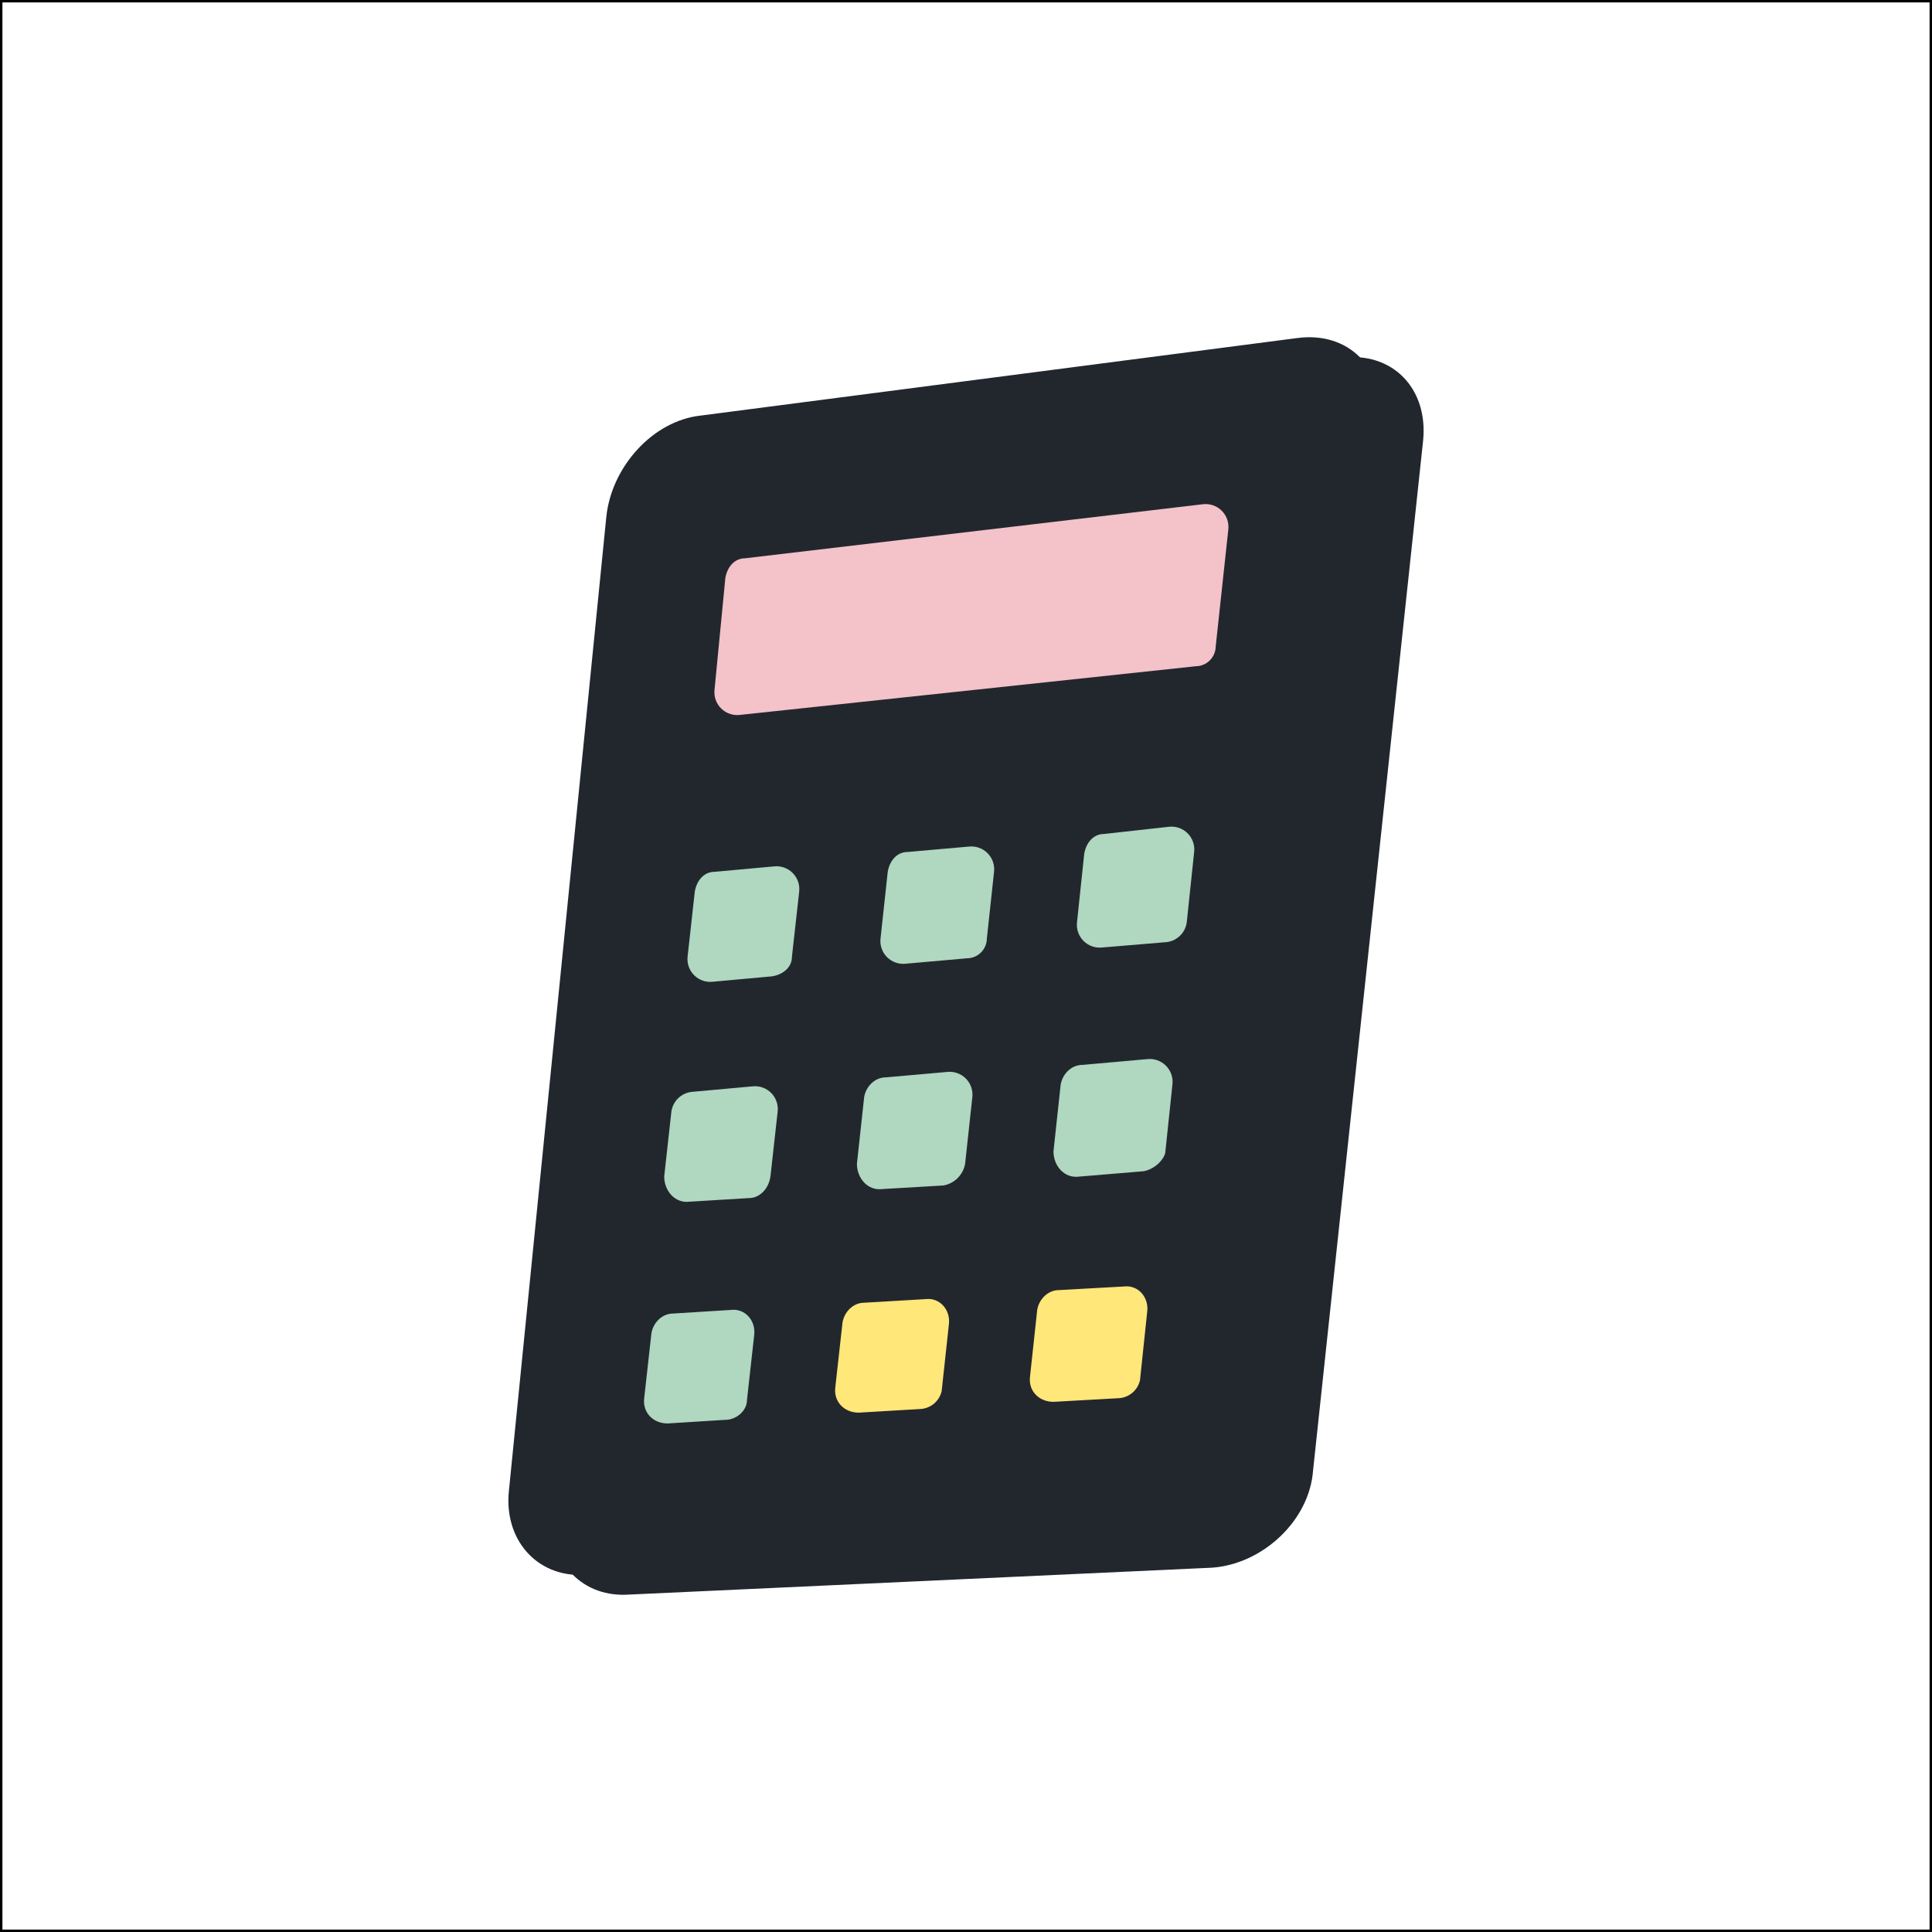
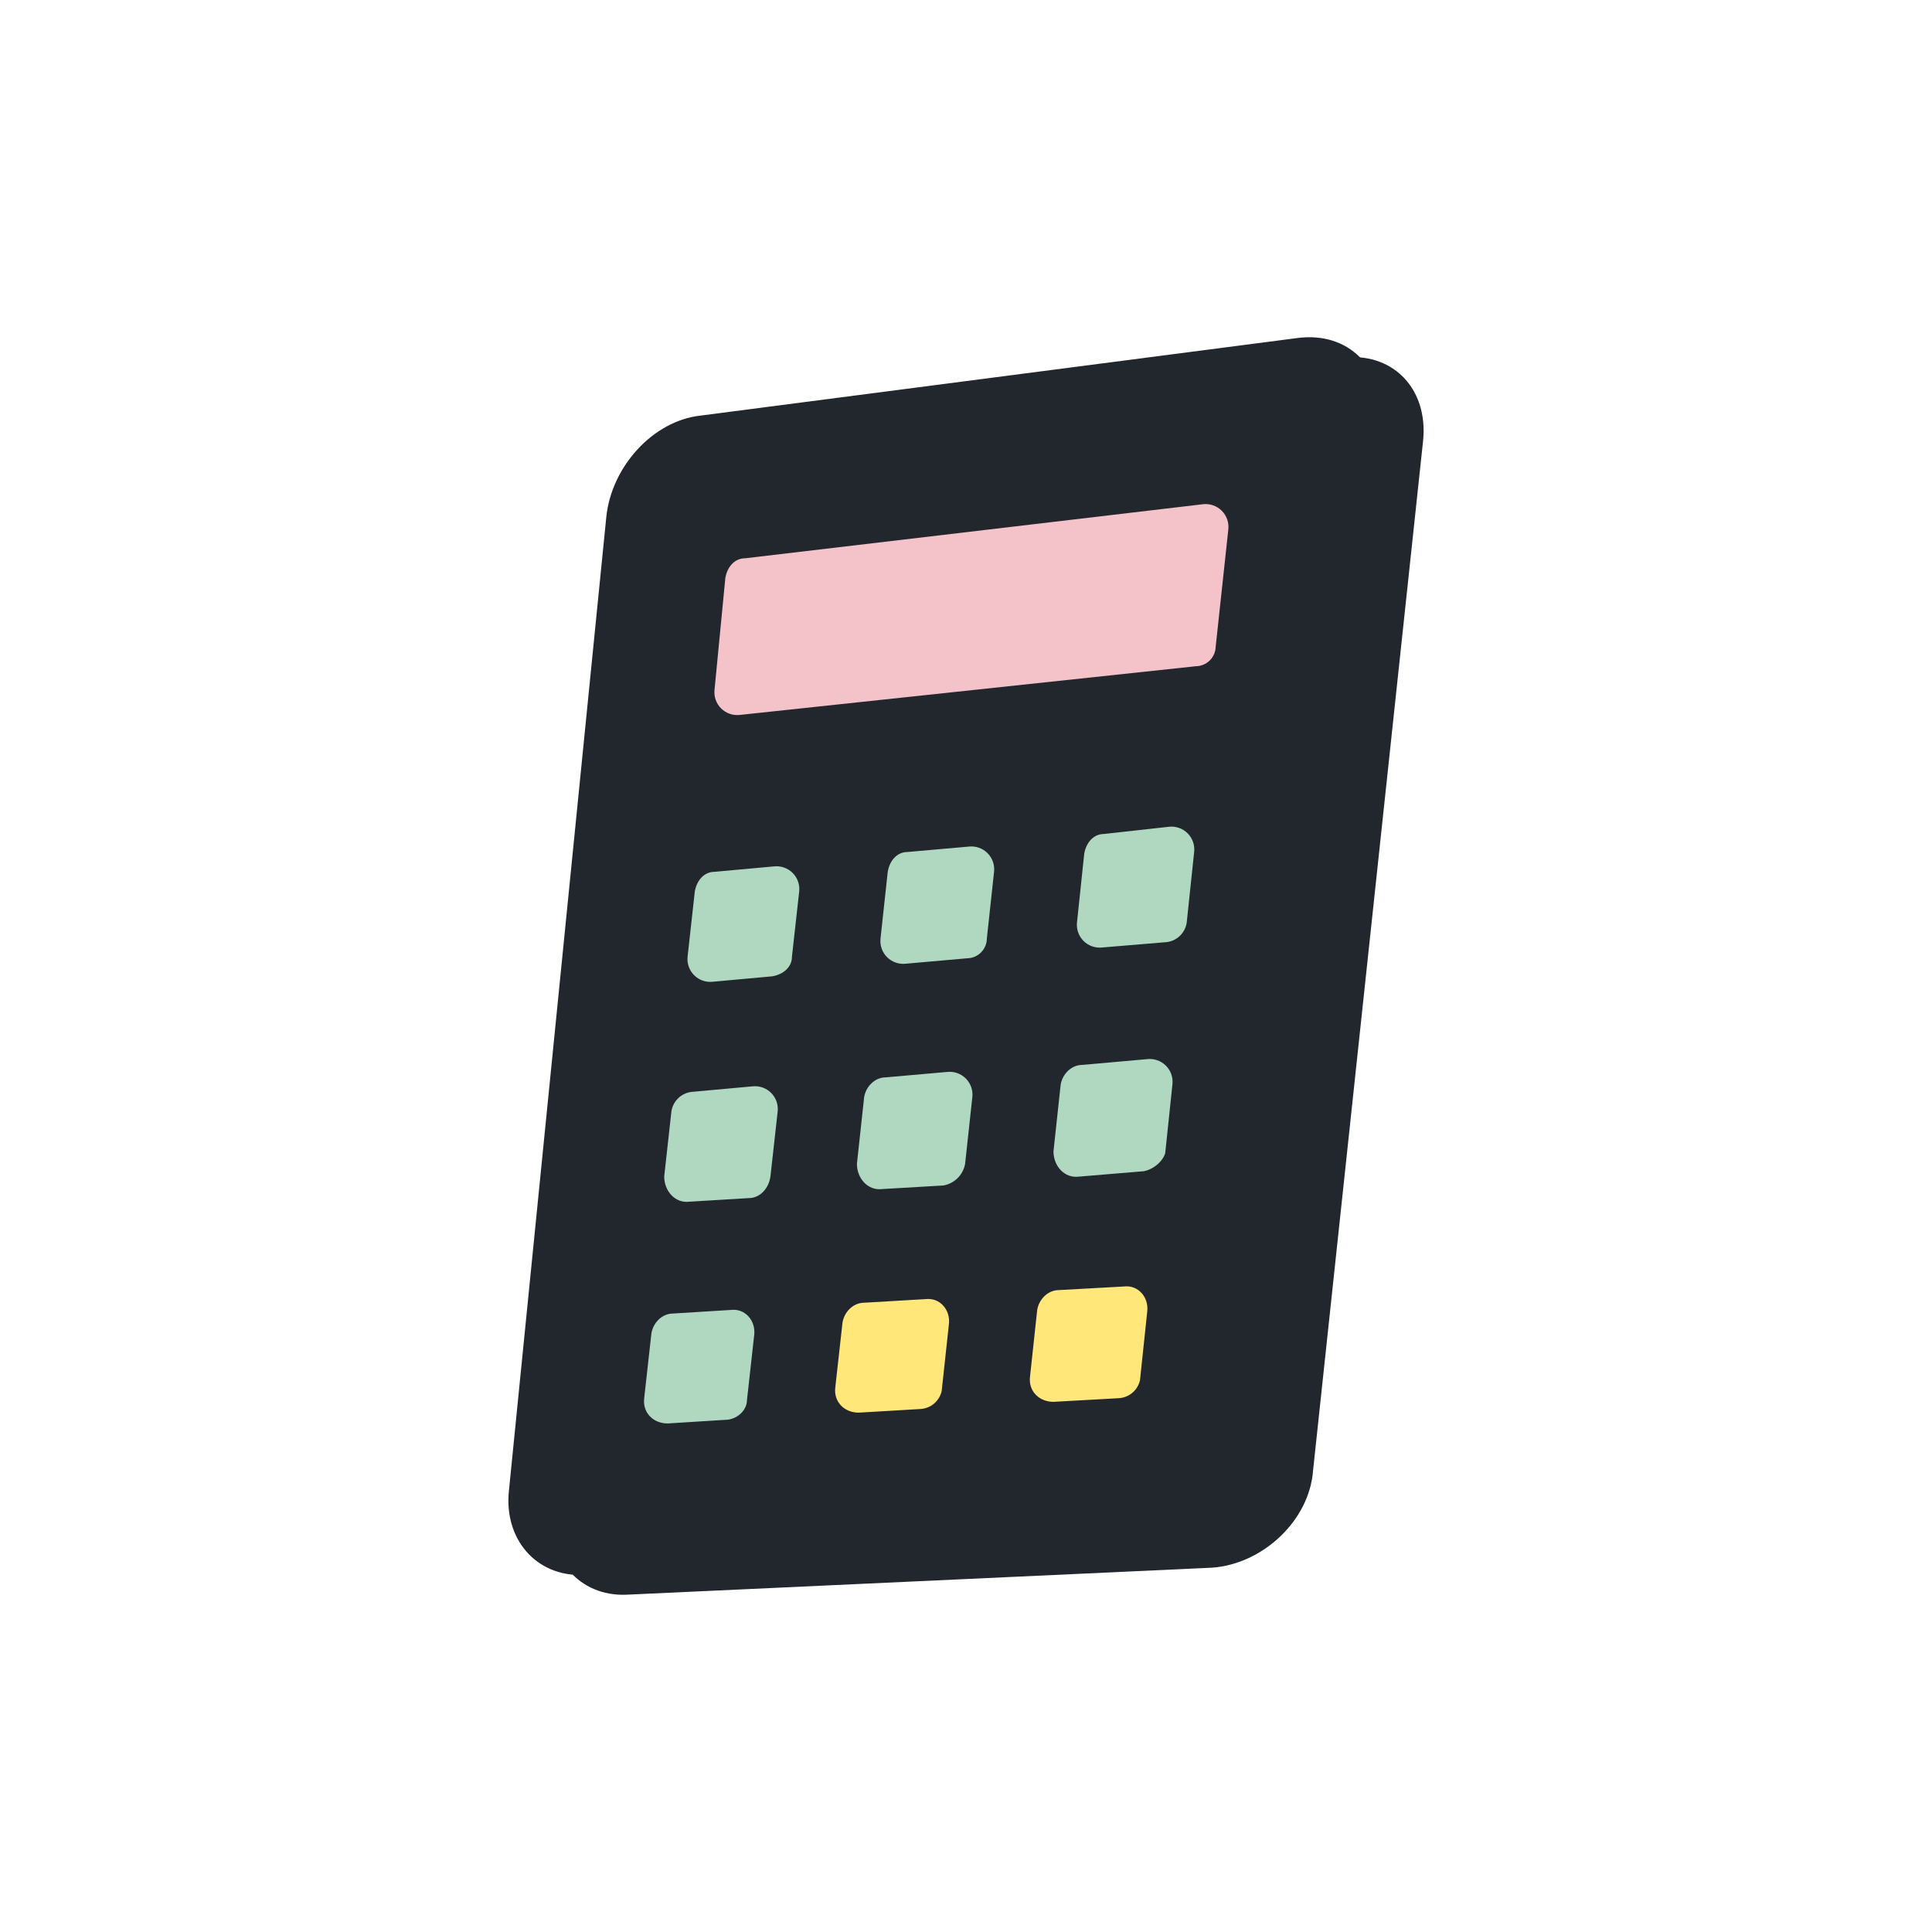
<svg xmlns="http://www.w3.org/2000/svg" width="800" height="800" viewBox="0 0 800 800" fill="none">
  <path d="M501.904 649.141L259.28 660.337C239.879 661.088 226.431 645.414 228.684 625.249L268.987 222.121C271.226 201.219 288.401 182.528 307.816 180.316L554.932 148.219C576.572 145.229 591.508 160.902 589.269 182.555L543.723 608.825C542.221 629.7 522.807 647.653 501.904 649.141Z" fill="#22272E" />
  <path d="M483.99 640.937L241.365 652.132C221.951 652.883 208.516 637.196 210.755 617.045L251.072 213.917C253.311 193.015 270.486 174.324 289.887 172.112L536.976 140.001C558.63 137.024 573.566 152.698 571.327 174.351L525.795 600.62C523.556 622.274 504.892 640.186 483.99 640.937Z" fill="#22272E" />
-   <path d="M495.185 275.872L306.312 296.037C304.907 296.194 303.485 296.034 302.15 295.568C300.815 295.102 299.601 294.343 298.599 293.346C297.597 292.349 296.831 291.139 296.358 289.807C295.886 288.475 295.718 287.053 295.868 285.647L300.346 239.364C301.083 234.886 304.073 231.172 308.537 231.172L498.162 208.782C499.574 208.623 501.003 208.785 502.344 209.254C503.685 209.724 504.903 210.489 505.908 211.494C506.912 212.498 507.678 213.716 508.147 215.057C508.617 216.398 508.778 217.828 508.62 219.24L503.391 267.762C503.345 269.915 502.463 271.965 500.931 273.479C499.399 274.993 497.339 275.851 495.185 275.872Z" fill="#F4C2C9" />
+   <path d="M495.185 275.872L306.312 296.037C304.907 296.194 303.485 296.034 302.15 295.568C300.815 295.102 299.601 294.343 298.599 293.346C297.597 292.349 296.831 291.139 296.358 289.807C295.886 288.475 295.718 287.053 295.868 285.647L300.346 239.364C301.083 234.886 304.073 231.172 308.537 231.172L498.162 208.782C499.574 208.623 501.003 208.785 502.344 209.254C503.685 209.724 504.903 210.489 505.908 211.494C506.912 212.498 507.678 213.716 508.147 215.057C508.617 216.398 508.778 217.828 508.62 219.24L503.391 267.762C503.345 269.915 502.463 271.965 500.931 273.479C499.399 274.993 497.339 275.851 495.185 275.872V275.872Z" fill="#F4C2C9" />
  <path d="M319.743 404.278L295.168 406.517C293.757 406.678 292.328 406.519 290.987 406.051C289.647 405.583 288.429 404.818 287.425 403.814C286.421 402.81 285.657 401.593 285.189 400.252C284.721 398.912 284.562 397.483 284.723 396.072L287.699 369.19C288.45 364.712 291.44 360.998 295.891 360.998L320.466 358.759C321.877 358.598 323.307 358.758 324.648 359.225C325.989 359.693 327.207 360.457 328.212 361.461C329.217 362.465 329.983 363.682 330.452 365.022C330.922 366.363 331.083 367.792 330.924 369.203L327.934 396.086C327.962 400.55 324.234 403.527 319.743 404.278Z" fill="#B0D7C0" />
-   <path d="M483.238 390.094L456.424 392.333C455.013 392.494 453.583 392.334 452.242 391.866C450.901 391.399 449.683 390.634 448.678 389.631C447.673 388.627 446.907 387.41 446.438 386.069C445.968 384.729 445.807 383.3 445.966 381.888L448.956 353.518C449.706 349.04 452.696 345.326 457.147 345.326L484.016 342.35C485.427 342.189 486.857 342.348 488.198 342.816C489.539 343.284 490.757 344.048 491.762 345.052C492.767 346.056 493.533 347.273 494.002 348.613C494.472 349.954 494.633 351.383 494.474 352.794L491.484 381.165C491.359 383.379 490.468 385.48 488.963 387.109C487.459 388.738 485.435 389.793 483.238 390.094Z" fill="#B0D7C0" />
+   <path d="M483.238 390.094L456.424 392.333C455.013 392.494 453.583 392.334 452.242 391.866C450.901 391.399 449.683 390.634 448.678 389.631C447.673 388.627 446.907 387.41 446.438 386.069C445.968 384.729 445.807 383.3 445.966 381.888L448.956 353.518C449.706 349.04 452.696 345.326 457.147 345.326L484.016 342.35C485.427 342.189 486.857 342.348 488.198 342.816C489.539 343.284 490.757 344.048 491.762 345.052C492.767 346.056 493.533 347.273 494.002 348.613C494.472 349.954 494.633 351.383 494.474 352.794L491.484 381.165C491.359 383.379 490.468 385.48 488.963 387.109C487.459 388.738 485.435 389.793 483.238 390.094V390.094Z" fill="#B0D7C0" />
  <path d="M400.445 396.809L375.064 399.048C373.653 399.209 372.224 399.05 370.883 398.582C369.542 398.114 368.323 397.35 367.318 396.346C366.313 395.343 365.548 394.125 365.078 392.785C364.609 391.444 364.447 390.015 364.606 388.604L367.596 360.984C368.347 356.506 371.323 352.793 375.788 352.793L401.169 350.553C402.58 350.395 404.009 350.556 405.349 351.025C406.69 351.495 407.907 352.261 408.911 353.266C409.915 354.271 410.679 355.489 411.147 356.83C411.614 358.171 411.774 359.6 411.613 361.012L408.637 388.604C408.619 390.772 407.751 392.847 406.219 394.382C404.686 395.916 402.613 396.788 400.445 396.809Z" fill="#B0D7C0" />
  <path d="M310.053 496.108L285.478 497.596C279.511 498.347 275.033 493.118 275.033 487.151L278.01 460.269C278.323 458.075 279.389 456.059 281.026 454.565C282.662 453.07 284.766 452.191 286.979 452.077L311.555 449.838C312.966 449.677 314.395 449.837 315.736 450.305C317.077 450.772 318.295 451.537 319.3 452.54C320.305 453.544 321.071 454.761 321.541 456.102C322.01 457.442 322.172 458.871 322.013 460.283L319.023 487.165C318.258 492.367 314.531 496.108 310.053 496.108Z" fill="#B0D7C0" />
  <path d="M473.548 484.982L446.665 487.221C440.699 487.958 436.221 482.743 436.221 476.763L439.197 449.143C439.948 444.665 443.675 440.952 448.153 440.952L475.036 438.562C476.447 438.403 477.876 438.565 479.217 439.034C480.557 439.504 481.774 440.27 482.778 441.274C483.782 442.279 484.546 443.498 485.014 444.839C485.482 446.18 485.641 447.609 485.48 449.02L482.504 477.391C481.753 480.436 478.026 484.163 473.548 484.982Z" fill="#B0D7C0" />
-   <path d="M390.673 490.878L365.292 492.366C359.326 493.117 354.834 487.888 354.834 481.922L357.824 454.302C358.575 449.824 362.302 446.111 366.78 446.111L392.161 443.871C393.573 443.71 395.004 443.87 396.346 444.339C397.688 444.807 398.907 445.572 399.913 446.578C400.918 447.583 401.683 448.802 402.152 450.144C402.62 451.486 402.78 452.917 402.619 454.33L399.629 481.949C399.221 484.172 398.145 486.217 396.545 487.812C394.945 489.407 392.896 490.477 390.673 490.878Z" fill="#B0D7C0" />
+   <path d="M390.673 490.878L365.292 492.366C359.326 493.117 354.834 487.888 354.834 481.922L357.824 454.302C358.575 449.824 362.302 446.111 366.78 446.111L392.161 443.871C393.573 443.71 395.004 443.87 396.346 444.339C397.688 444.807 398.907 445.572 399.913 446.578C400.918 447.583 401.683 448.802 402.152 450.144C402.62 451.486 402.78 452.917 402.619 454.33L399.629 481.949C399.221 484.172 398.145 486.217 396.545 487.812C394.945 489.407 392.896 490.477 390.673 490.878V490.878Z" fill="#B0D7C0" />
  <path d="M300.347 587.923L276.455 589.425C270.488 589.425 266.01 584.946 266.748 578.966L269.737 552.098C270.488 547.62 274.216 543.906 278.694 543.906L302.586 542.418C308.553 541.667 313.031 546.896 312.293 552.862L309.303 579.745C309.303 584.195 304.88 587.923 300.347 587.923Z" fill="#B0D7C0" />
-   <path d="M463.088 578.968L436.219 580.469C430.239 580.469 425.761 575.991 426.512 570.011L429.488 542.392C430.239 537.913 433.98 534.2 438.458 534.2L465.327 532.712C471.307 531.961 475.785 537.19 475.034 543.17L472.044 571.527C471.58 573.58 470.45 575.423 468.83 576.769C467.211 578.114 465.192 578.887 463.088 578.968Z" fill="#FFE779" />
-   <path d="M380.966 583.447L355.586 584.949C349.619 584.949 345.141 580.471 345.878 574.491L348.868 547.622C349.619 543.144 353.346 539.43 357.825 539.43L383.205 537.942C389.185 537.191 393.663 542.42 392.912 548.387L389.922 576.02C389.455 578.071 388.324 579.911 386.705 581.254C385.085 582.596 383.068 583.367 380.966 583.447Z" fill="#FFE779" />
-   <rect x="0.5" y="0.5" width="799" height="799" stroke="black" />
+   <path d="M463.088 578.968L436.219 580.469C430.239 580.469 425.761 575.991 426.512 570.011L429.488 542.392C430.239 537.913 433.98 534.2 438.458 534.2L465.327 532.712C471.307 531.961 475.785 537.19 475.034 543.17L472.044 571.527C471.58 573.58 470.45 575.423 468.83 576.769C467.211 578.114 465.192 578.887 463.088 578.968V578.968Z" fill="#FFE779" />
+   <path d="M380.966 583.447L355.586 584.949C349.619 584.949 345.141 580.471 345.878 574.491L348.868 547.622C349.619 543.144 353.346 539.43 357.825 539.43L383.205 537.942C389.185 537.191 393.663 542.42 392.912 548.387L389.922 576.02C389.455 578.071 388.324 579.911 386.705 581.254C385.085 582.596 383.068 583.367 380.966 583.447V583.447Z" fill="#FFE779" />
</svg>
